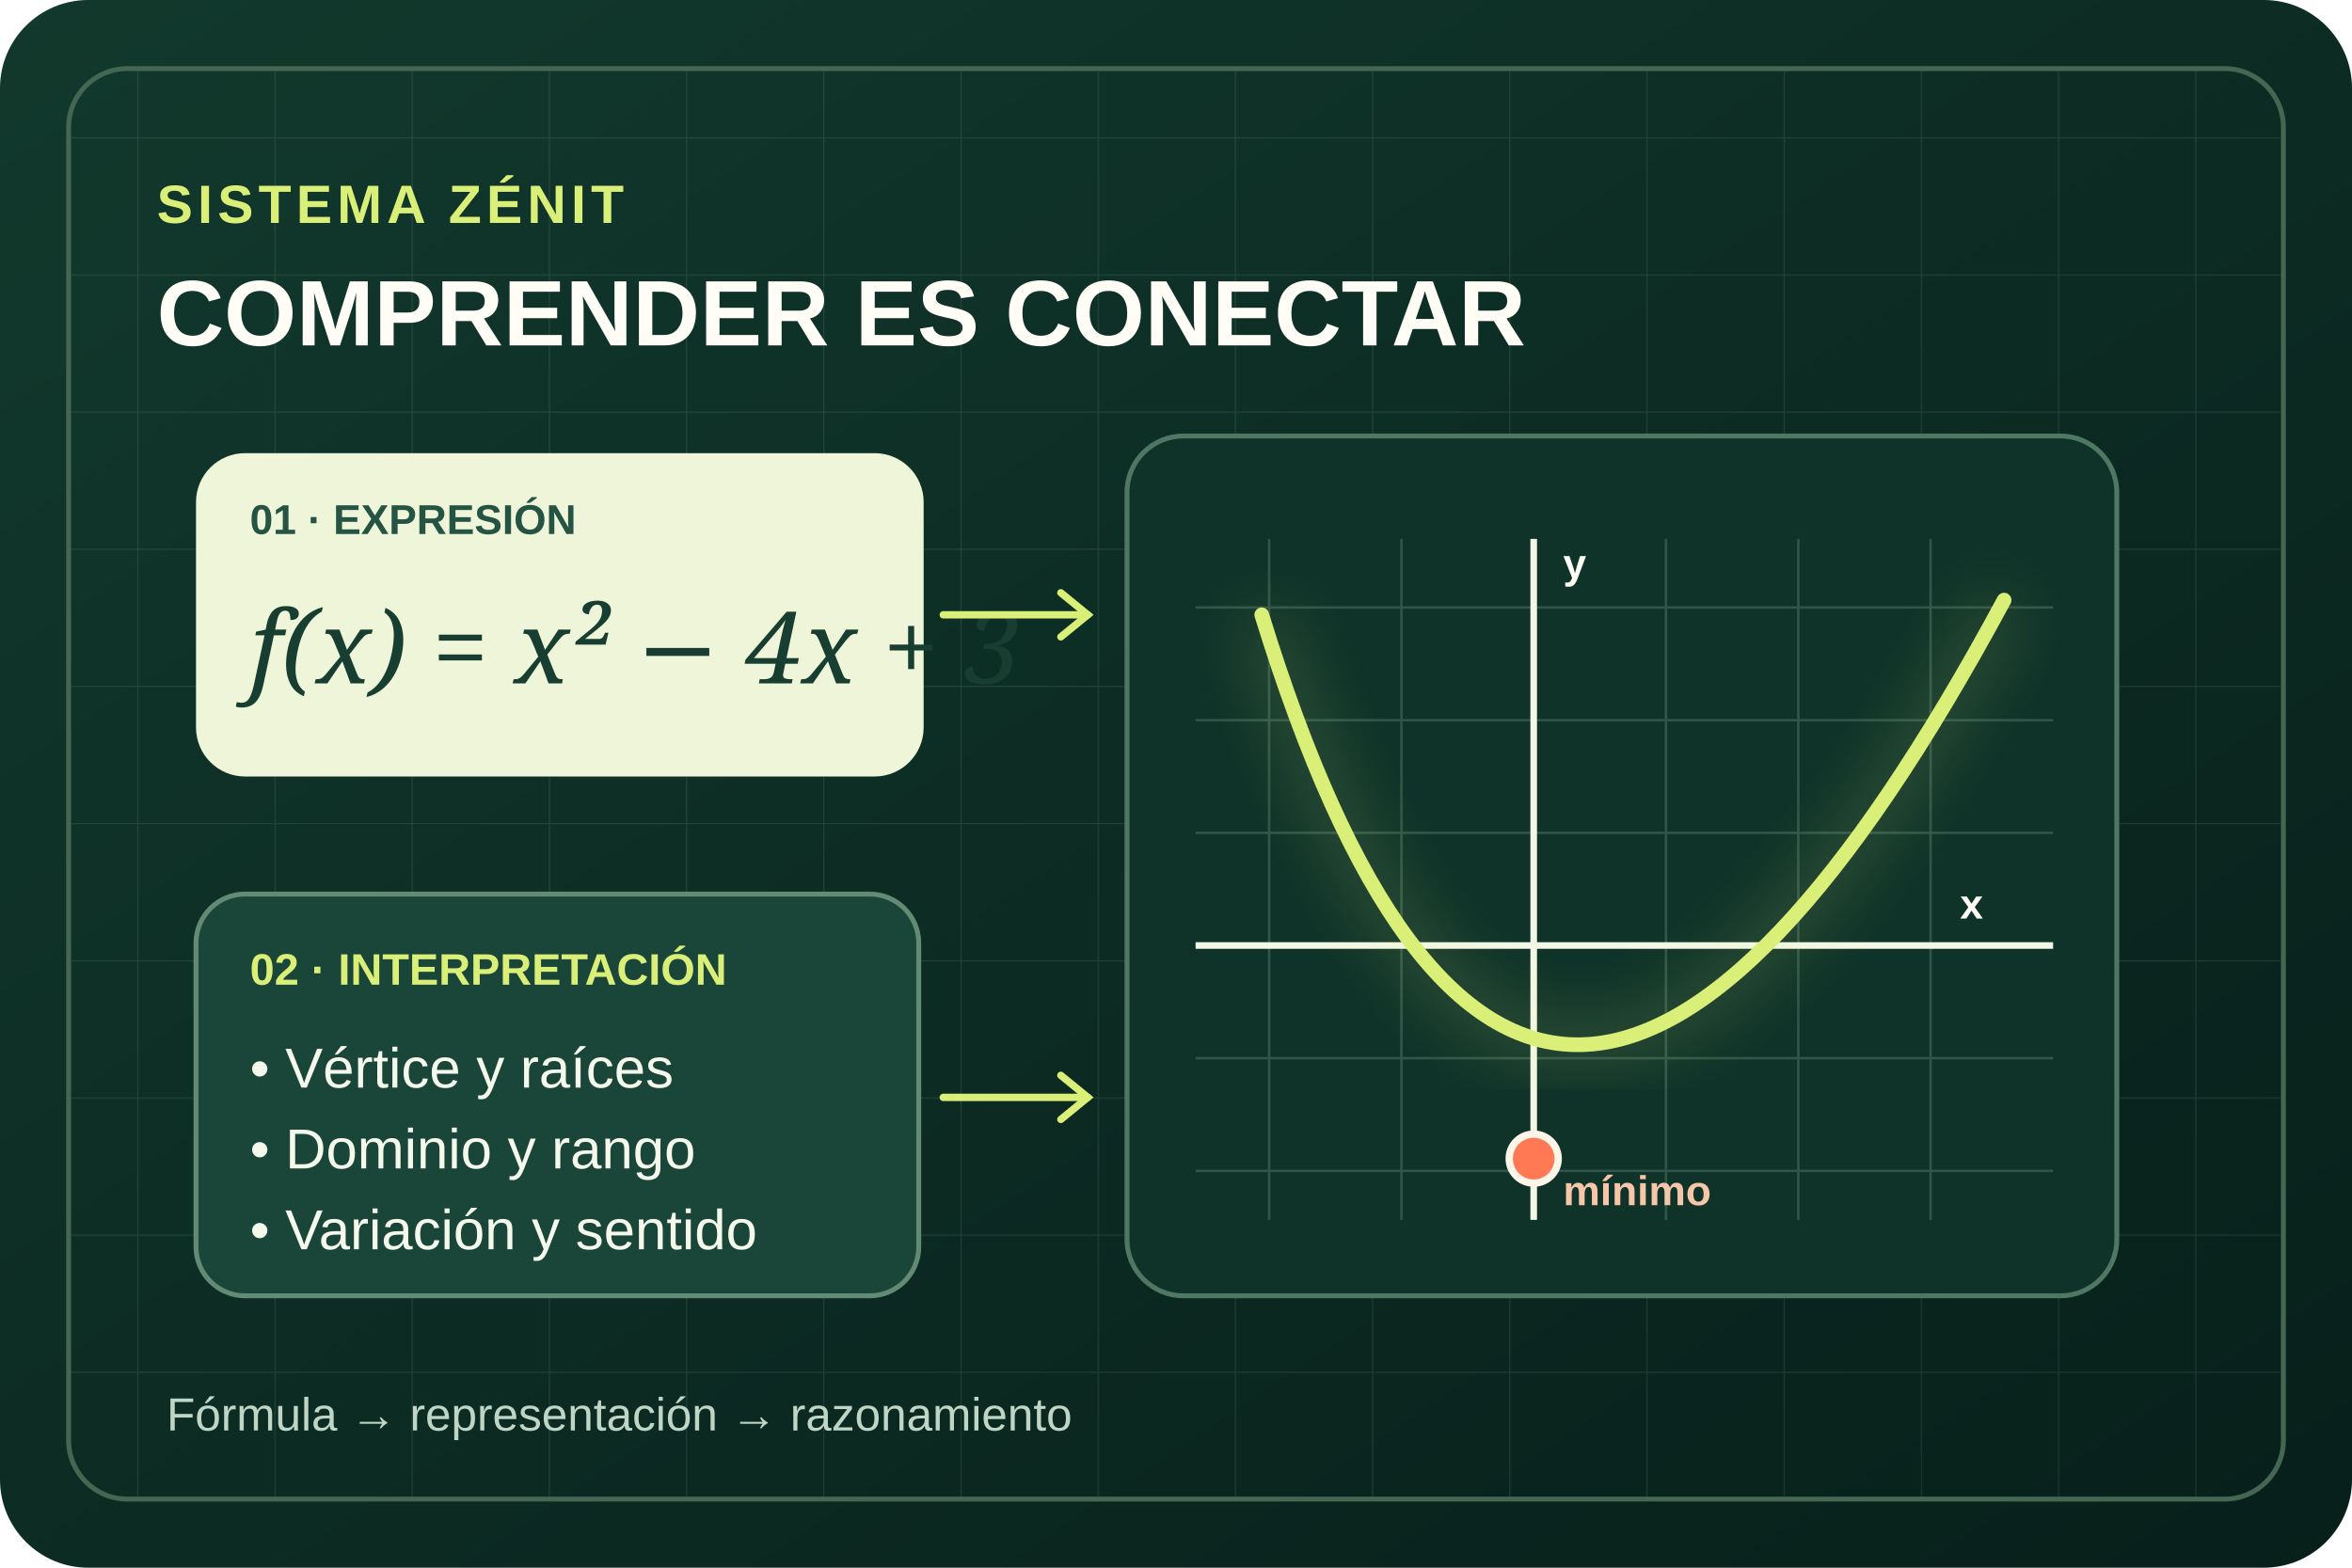
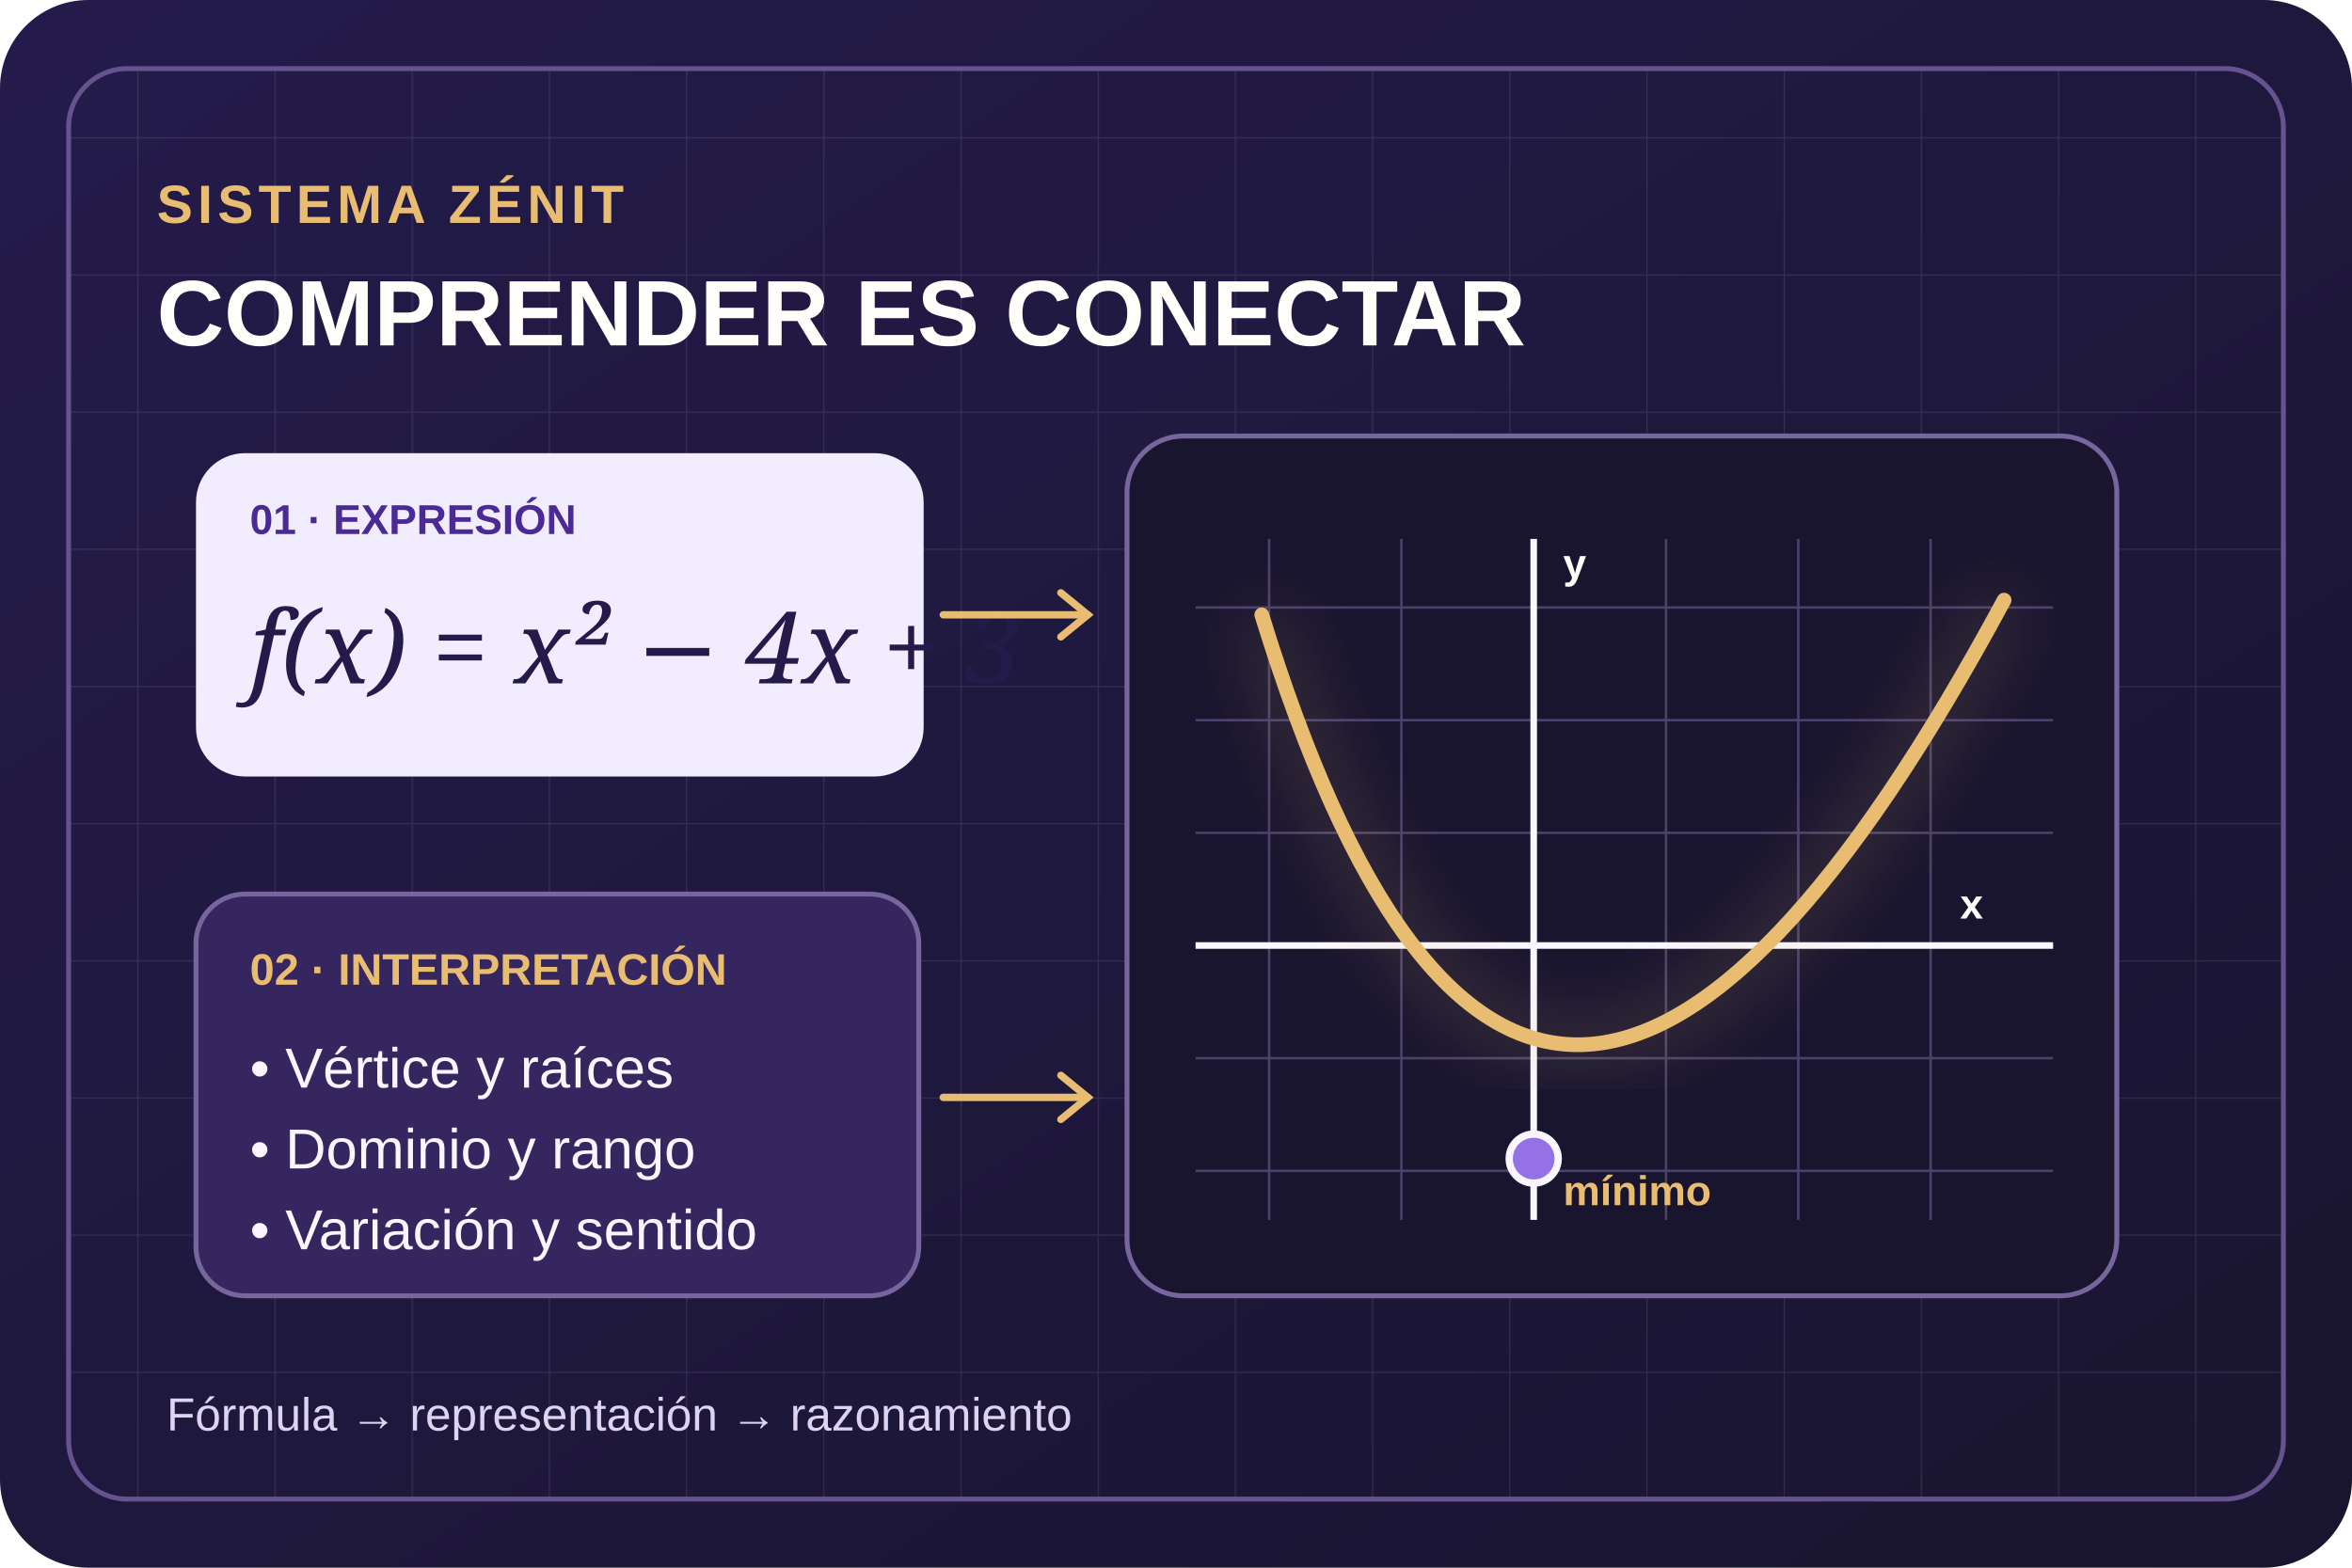
<svg xmlns="http://www.w3.org/2000/svg" viewBox="0 0 960 640" role="img" aria-labelledby="t d">
  <defs>
    <linearGradient id="bg" x2="1" y2="1">
-       <stop stop-color="#12392d" />
-       <stop offset="1" stop-color="#071f1a" />
+       <stop stop-color="#241b4b" />
+       <stop offset="1" stop-color="#19152f" />
    </linearGradient>
    <pattern id="grid" width="56" height="56" patternUnits="userSpaceOnUse">
-       <path d="M56 0H0V56" fill="none" stroke="#bdd6bc" stroke-opacity=".12" stroke-width="1" />
+       <path d="M56 0H0V56" fill="none" stroke="#d9cdef" stroke-opacity=".12" stroke-width="1" />
    </pattern>
    <filter id="glow">
      <feGaussianBlur stdDeviation="13" />
    </filter>
  </defs>
  <rect width="960" height="640" rx="36" fill="url(#bg)" />
-   <rect x="28" y="28" width="904" height="584" rx="24" fill="url(#grid)" stroke="#456653" stroke-width="2" />
-   <g fill="#d9ef78" font-family="Arial,Helvetica,sans-serif" font-weight="700">
+   <rect x="28" y="28" width="904" height="584" rx="24" fill="url(#grid)" stroke="#65528f" stroke-width="2" />
+   <g fill="#e8bc71" font-family="Arial,Helvetica,sans-serif" font-weight="700">
    <text x="64" y="91" font-size="22" letter-spacing="2">SISTEMA ZÉNIT</text>
-     <text x="64" y="141" font-size="38" fill="#fffdf6">COMPRENDER ES CONECTAR</text>
+     <text x="64" y="141" font-size="38" fill="#fffefa">COMPRENDER ES CONECTAR</text>
  </g>
  <g transform="translate(80 185)">
-     <rect width="297" height="132" rx="20" fill="#eef5d8" />
-     <text x="22" y="33" font-size="17" fill="#255444" font-family="Arial" font-weight="700">01 · EXPRESIÓN</text>
-     <text x="22" y="94" font-size="41" fill="#173e30" font-family="Georgia,serif" font-style="italic">f(x) = x² − 4x + 3</text>
+     <rect width="297" height="132" rx="20" fill="#f1edff" />
+     <text x="22" y="33" font-size="17" fill="#4b2a96" font-family="Arial" font-weight="700">01 · EXPRESIÓN</text>
+     <text x="22" y="94" font-size="41" fill="#241b4b" font-family="Georgia,serif" font-style="italic">f(x) = x² − 4x + 3</text>
  </g>
-   <g stroke="#d9ef78" stroke-width="3" stroke-linecap="round" fill="none">
+   <g stroke="#e8bc71" stroke-width="3" stroke-linecap="round" fill="none">
    <path d="M385 251H444" />
    <path d="m433 242 11 9-11 9" />
  </g>
  <g transform="translate(460 178)">
-     <rect width="404" height="351" rx="23" fill="#0f3229" stroke="#4e7864" stroke-width="2" />
-     <g stroke="#497263" stroke-width="1" opacity=".55">
+     <rect width="404" height="351" rx="23" fill="#19152f" stroke="#77669d" stroke-width="2" />
+     <g stroke="#77669d" stroke-width="1" opacity=".55">
      <path d="M28 70H378M28 116H378M28 162H378M28 208H378M28 254H378M28 300H378" />
      <path d="M58 42V320M112 42V320M166 42V320M220 42V320M274 42V320M328 42V320" />
    </g>
-     <path d="M28 208H378M166 42V320" stroke="#f3f7e6" stroke-width="2.7" />
-     <path d="M55 73Q164 427 358 67" fill="none" stroke="#d9ef78" stroke-opacity=".18" stroke-width="17" filter="url(#glow)" />
-     <path d="M55 73Q164 427 358 67" fill="none" stroke="#d9ef78" stroke-width="6" stroke-linecap="round" />
-     <circle cx="166" cy="295" r="10" fill="#ff7955" stroke="#fdf5e8" stroke-width="3" />
-     <g fill="#fffdf6" font-family="Arial" font-size="17" font-weight="700">
+     <path d="M28 208H378M166 42V320" stroke="#f9f6ff" stroke-width="2.7" />
+     <path d="M55 73Q164 427 358 67" fill="none" stroke="#e8bc71" stroke-opacity=".18" stroke-width="17" filter="url(#glow)" />
+     <path d="M55 73Q164 427 358 67" fill="none" stroke="#e8bc71" stroke-width="6" stroke-linecap="round" />
+     <circle cx="166" cy="295" r="10" fill="#9471e5" stroke="#f9f6ff" stroke-width="3" />
+     <g fill="#fffefa" font-family="Arial" font-size="17" font-weight="700">
      <text x="340" y="197">x</text>
      <text x="178" y="58">y</text>
-       <text x="178" y="314" fill="#f6c6a9">mínimo</text>
+       <text x="178" y="314" fill="#e8bc71">mínimo</text>
    </g>
  </g>
  <g transform="translate(80 365)">
-     <rect width="295" height="164" rx="20" fill="#1a4639" stroke="#638a74" stroke-width="2" />
-     <text x="22" y="37" fill="#d9ef78" font-size="18" font-family="Arial" font-weight="700">02 · INTERPRETACIÓN</text>
-     <g font-family="Arial" font-size="23" fill="#f5f9ec">
+     <rect width="295" height="164" rx="20" fill="#35265f" stroke="#77669d" stroke-width="2" />
+     <text x="22" y="37" fill="#e8bc71" font-size="18" font-family="Arial" font-weight="700">02 · INTERPRETACIÓN</text>
+     <g font-family="Arial" font-size="23" fill="#f9f6ff">
      <text x="22" y="79">• Vértice y raíces</text>
      <text x="22" y="112">• Dominio y rango</text>
      <text x="22" y="145">• Variación y sentido</text>
    </g>
  </g>
-   <g stroke="#d9ef78" stroke-width="3" stroke-linecap="round" fill="none">
+   <g stroke="#e8bc71" stroke-width="3" stroke-linecap="round" fill="none">
    <path d="M385 448H444" />
    <path d="m433 439 11 9-11 9" />
  </g>
-   <text x="68" y="584" font-family="Arial" font-size="19" fill="#bfd6c7">Fórmula → representación → razonamiento</text>
+   <text x="68" y="584" font-family="Arial" font-size="19" fill="#ded4f1">Fórmula → representación → razonamiento</text>
</svg>
